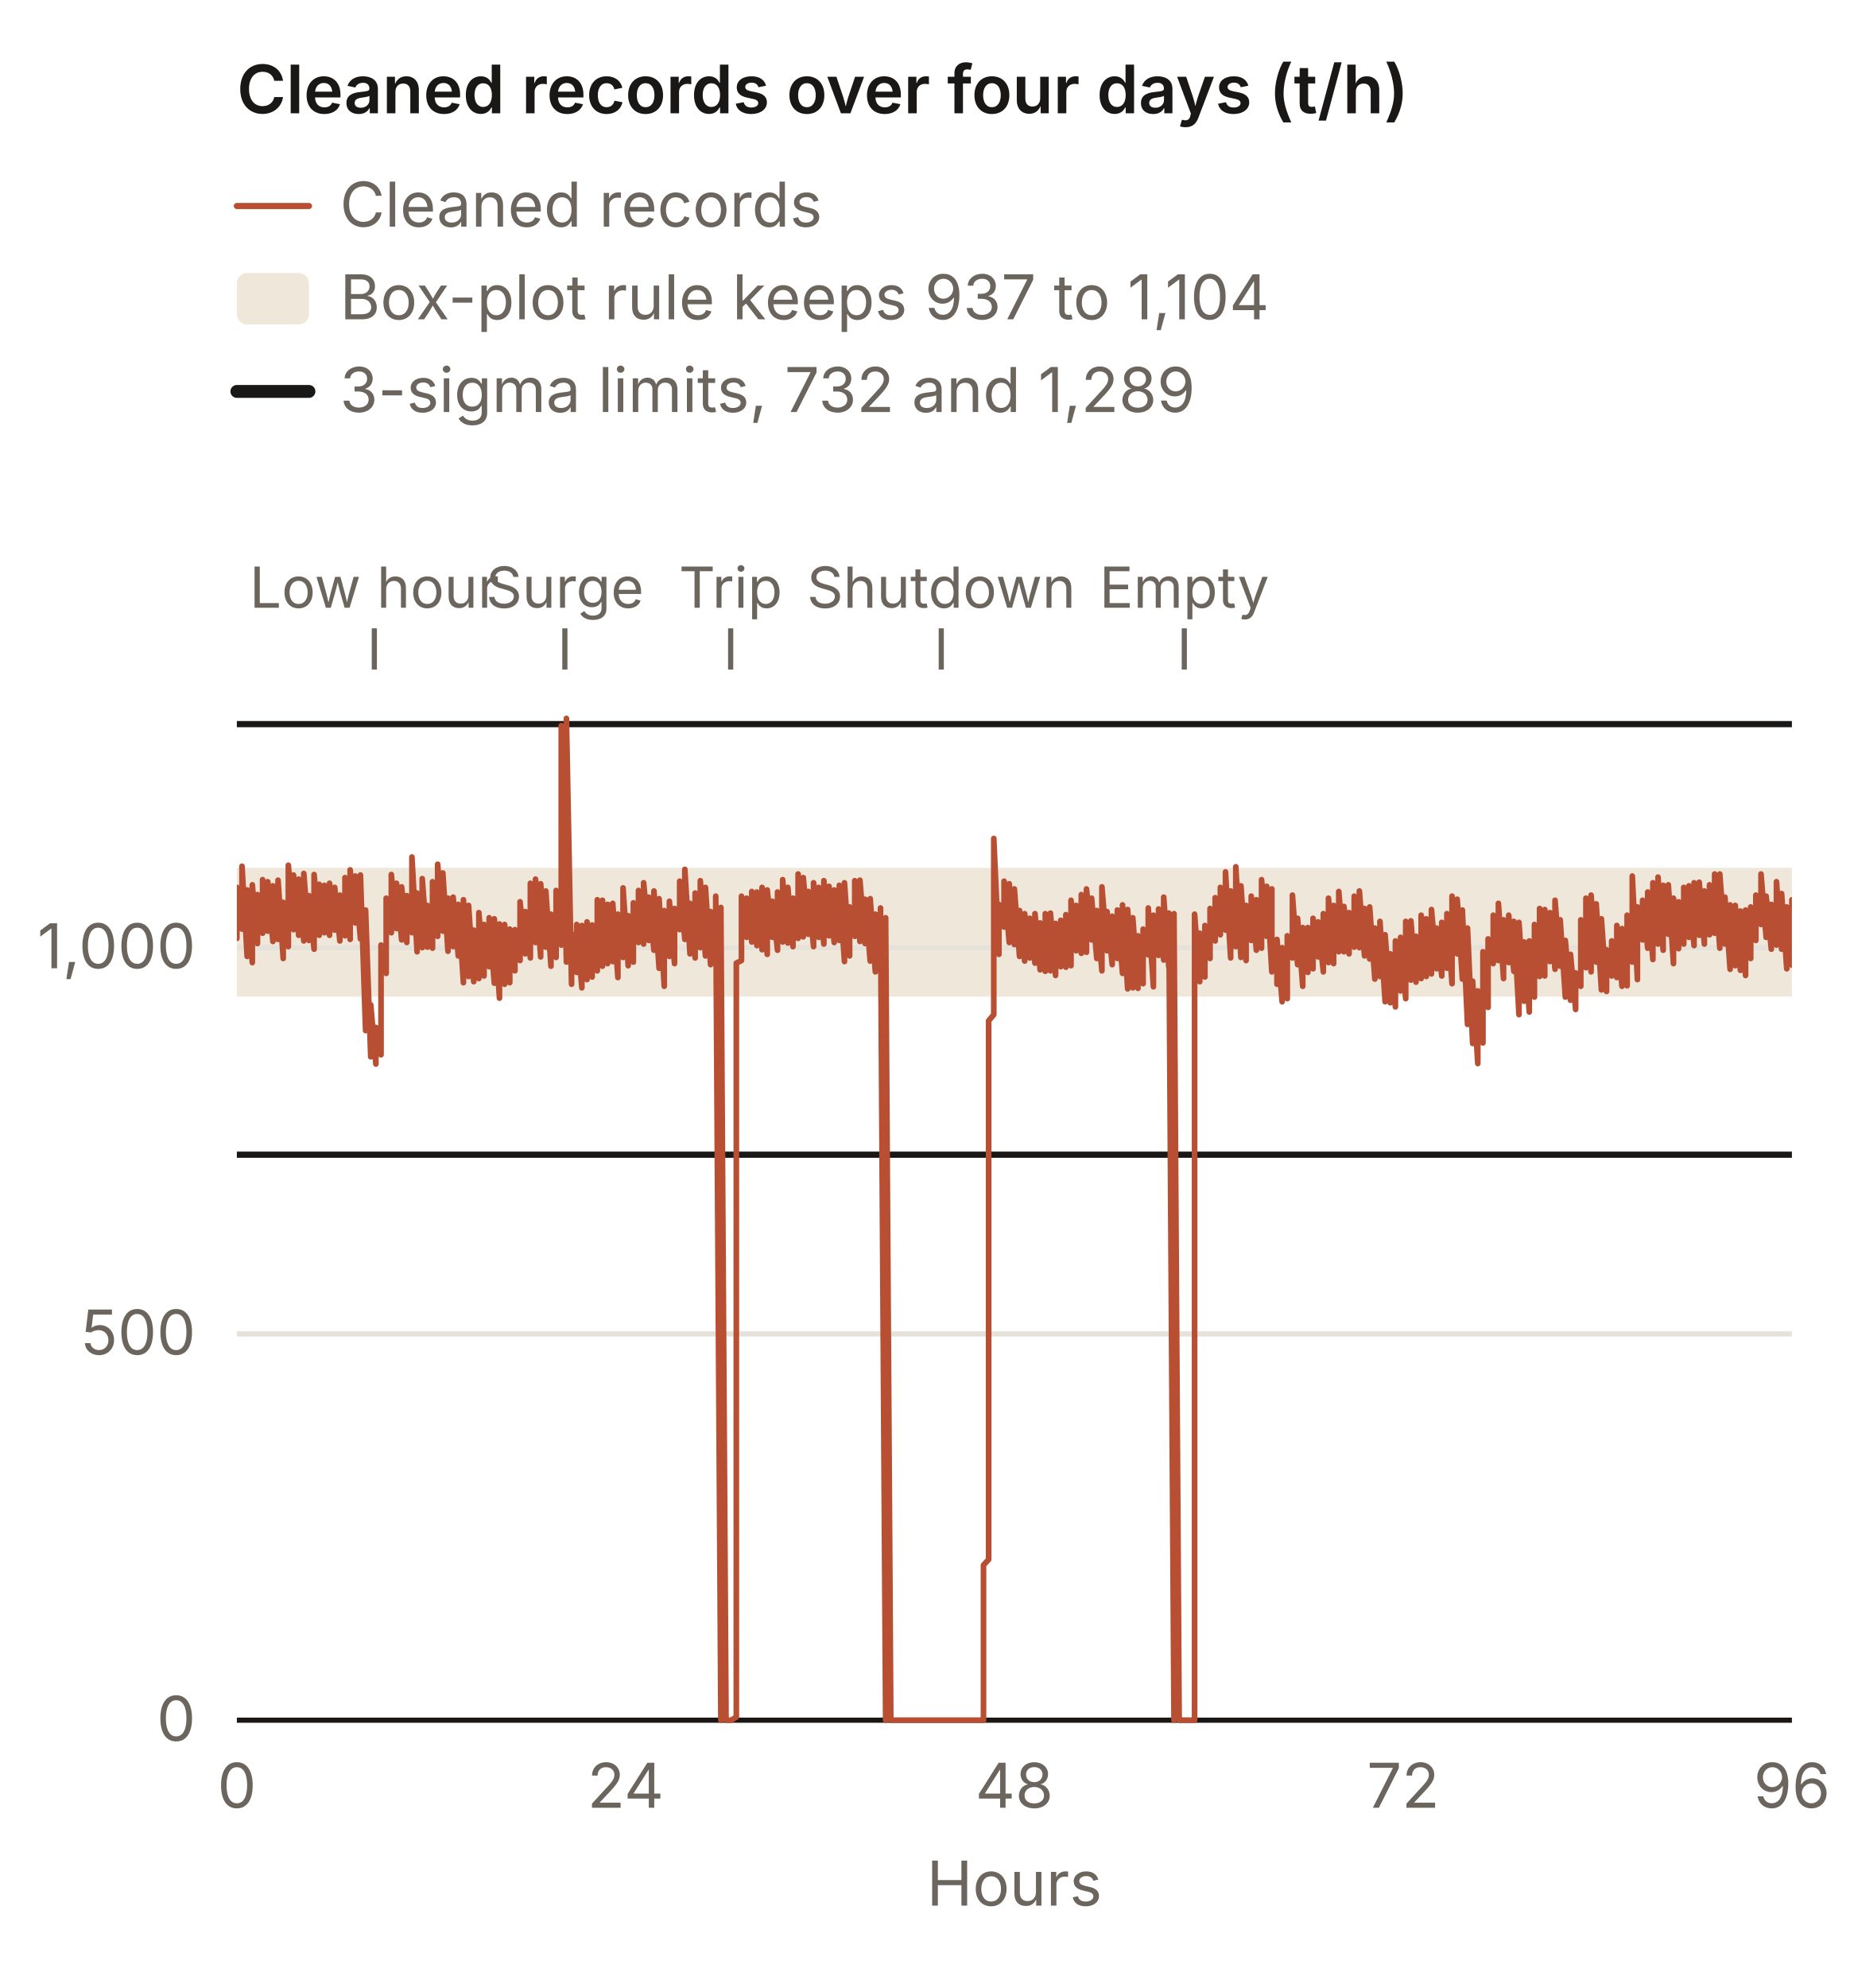
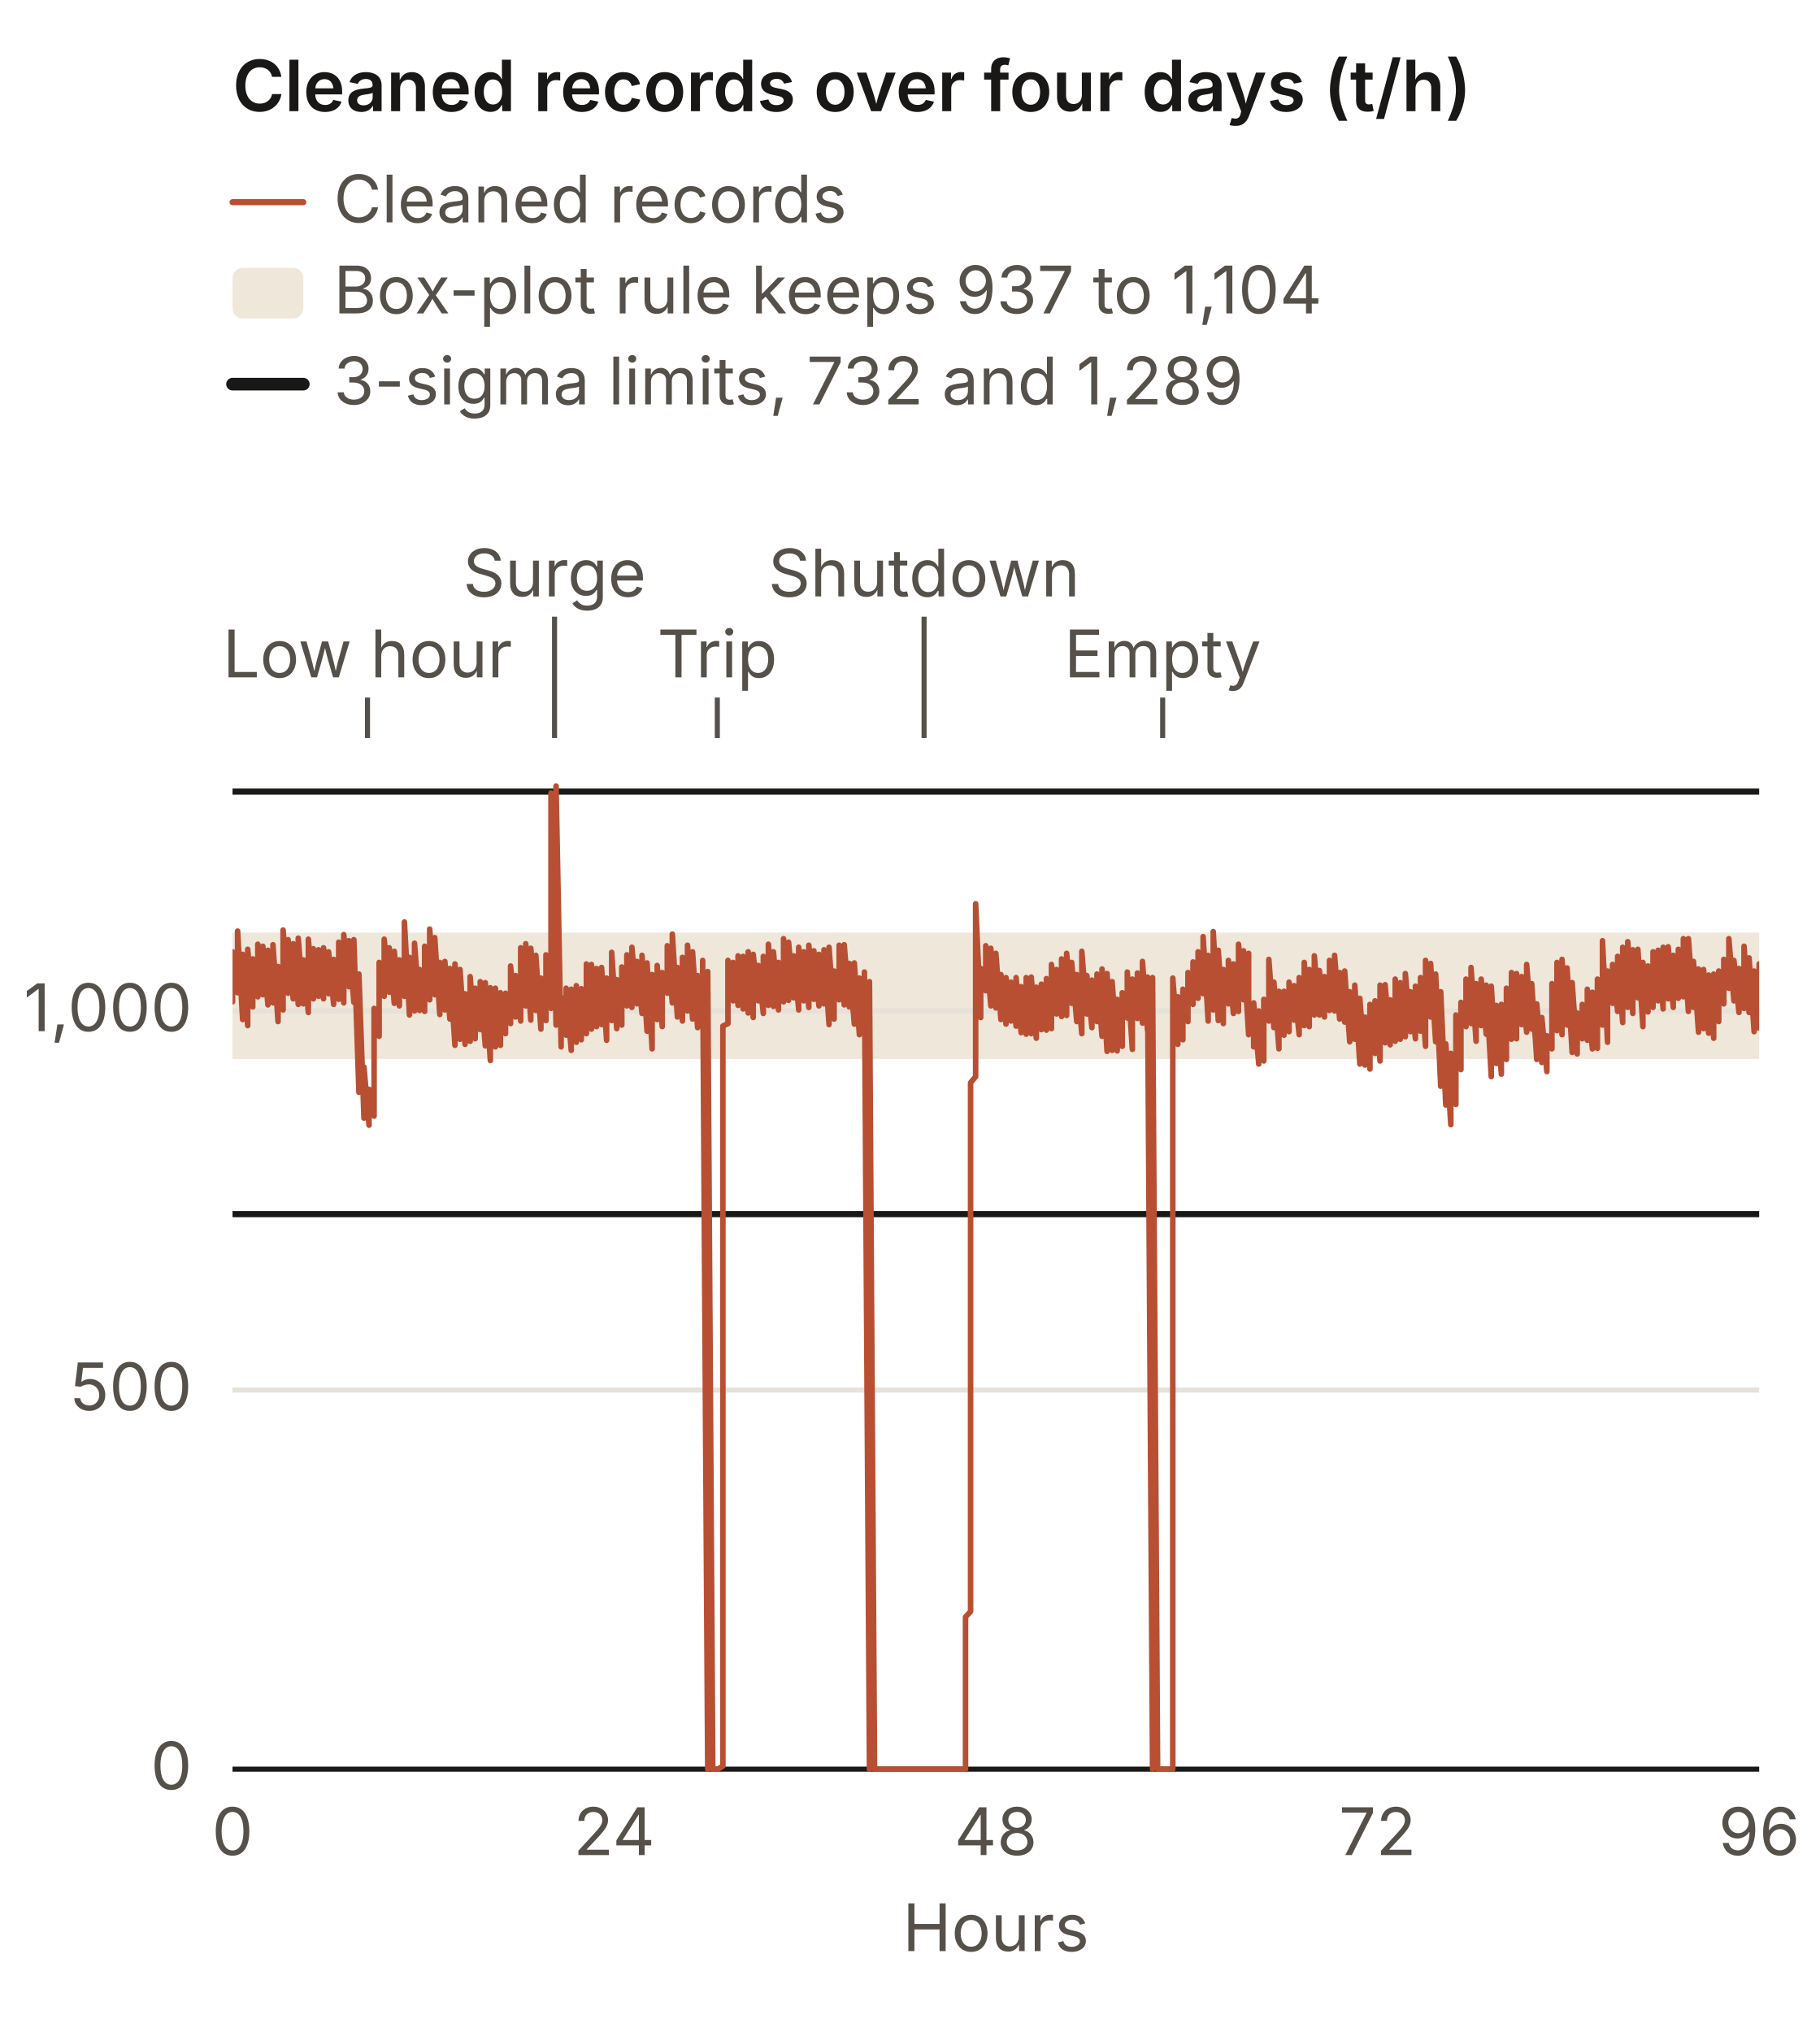
- <svg xmlns="http://www.w3.org/2000/svg" viewBox="0 0 360 386" width="360" height="386" role="img" font-family="'Plus Jakarta Sans', system-ui, -apple-system, 'Segoe UI', sans-serif" font-size="12" fill="#1A1816">
-   <text x="46.0" y="22.0" text-anchor="start" fill="#1A1816" font-size="13" font-weight="600">Cleaned records over four days (t/h)</text>
+ <svg xmlns="http://www.w3.org/2000/svg" viewBox="0 0 360 402" width="360" height="402" role="img" font-family="'Plus Jakarta Sans', system-ui, -apple-system, 'Segoe UI', sans-serif" font-size="13" fill="#1A1816">
+   <text x="46.0" y="22.0" text-anchor="start" fill="#1A1816" font-size="14" font-weight="600">Cleaned records over four days (t/h)</text>
  <line x1="46.0" y1="40.0" x2="60.0" y2="40.0" stroke="#B84F33" stroke-width="1.2" stroke-linecap="round" />
-   <text x="66.0" y="44.0" text-anchor="start" fill="#6B655E" font-size="12" font-weight="400">Cleaned records</text>
+   <text x="66.0" y="44.0" text-anchor="start" fill="#55504A" font-size="13" font-weight="400">Cleaned records</text>
  <rect x="46" y="53" width="14" height="10" rx="2" fill="#EFE7DA" />
-   <text x="66.0" y="62.0" text-anchor="start" fill="#6B655E" font-size="12" font-weight="400">Box-plot rule keeps 937 to 1,104</text>
+   <text x="66.0" y="62.0" text-anchor="start" fill="#55504A" font-size="13" font-weight="400">Box-plot rule keeps 937 to 1,104</text>
  <line x1="46.0" y1="76.0" x2="60.0" y2="76.0" stroke="#1A1816" stroke-width="2.5" stroke-linecap="round" />
-   <text x="66.0" y="80.0" text-anchor="start" fill="#6B655E" font-size="12" font-weight="400">3-sigma limits, 732 and 1,289</text>
-   <clipPath id="c3840-1">
-     <rect x="46" y="123" width="302" height="212" />
+   <text x="66.0" y="80.0" text-anchor="start" fill="#55504A" font-size="13" font-weight="400">3-sigma limits, 732 and 1,289</text>
+   <clipPath id="c9248-1">
+     <rect x="46" y="139" width="302" height="212" />
  </clipPath>
-   <rect x="46" y="168.5" width="302" height="25.0" fill="#EFE7DA" />
-   <line x1="46.0" y1="334.0" x2="348.0" y2="334.0" stroke="#1A1816" stroke-width="1" stroke-linecap="butt" />
-   <text x="38.0" y="338.0" text-anchor="end" fill="#6B655E" font-size="12" font-weight="400">0</text>
-   <line x1="46.0" y1="259.0" x2="348.0" y2="259.0" stroke="#E6E1D9" stroke-width="1" stroke-linecap="butt" />
-   <text x="38.0" y="263.0" text-anchor="end" fill="#6B655E" font-size="12" font-weight="400">500</text>
-   <line x1="46.0" y1="184.0" x2="348.0" y2="184.0" stroke="#E6E1D9" stroke-width="1" stroke-linecap="butt" />
-   <text x="38.0" y="188.0" text-anchor="end" fill="#6B655E" font-size="12" font-weight="400">1,000</text>
-   <text x="46.0" y="351.0" text-anchor="middle" fill="#6B655E" font-size="12" font-weight="400">0</text>
-   <text x="121.5" y="351.0" text-anchor="middle" fill="#6B655E" font-size="12" font-weight="400">24</text>
-   <text x="197.0" y="351.0" text-anchor="middle" fill="#6B655E" font-size="12" font-weight="400">48</text>
-   <text x="272.5" y="351.0" text-anchor="middle" fill="#6B655E" font-size="12" font-weight="400">72</text>
-   <text x="348.0" y="351.0" text-anchor="middle" fill="#6B655E" font-size="12" font-weight="400">96</text>
-   <text x="197.0" y="370.0" text-anchor="middle" fill="#6B655E" font-size="12" font-weight="400">Hours</text>
-   <line x1="46.0" y1="224.2" x2="348.0" y2="224.2" stroke="#1A1816" stroke-width="1.2" stroke-linecap="butt" />
-   <line x1="46.0" y1="140.6" x2="348.0" y2="140.6" stroke="#1A1816" stroke-width="1.2" stroke-linecap="butt" />
-   <path d="M46,182.2 L46,172.3 L47,180.4 L47,168.2 L48,185.7 L48,172.8 L49,186.9 L49,171.8 L50,183.2 L50,173.7 L51,181.2 L51,170.8 L52,180.8 L52,171.2 L53,182.8 L53,172.0 L54,182.4 L54,170.9 L55,186.1 L55,175.2 L56,183.8 L56,168.0 L57,180.5 L57,169.9 L58,181.6 L58,170.7 L59,182.7 L59,169.6 L60,182.6 L60,173.9 L61,184.3 L61,169.8 L62,181.6 L62,171.7 L63,181.1 L63,171.9 L64,181.6 L64,171.5 L65,180.6 L65,172.3 L66,182.7 L66,173.8 L67,181.7 L67,170.4 L68,182.4 L68,168.9 L69,179.2 L69,170.1 L70,182.3 L70,169.9 L71,200.1 L71,176.7 L72,205.2 L72,195.1 L73,206.6 L73,199.5 L74,204.8 L74,183.5 L75,189.0 L75,174.4 L76,181.1 L76,169.8 L77,180.3 L77,171.5 L78,182.5 L78,172.2 L79,183.0 L79,173.9 L80,181.1 L80,166.4 L81,184.8 L81,173.4 L82,184.0 L82,170.6 L83,183.9 L83,175.8 L84,184.1 L84,171.2 L85,181.8 L85,167.8 L86,180.8 L86,169.5 L87,184.7 L87,174.4 L88,183.8 L88,174.2 L89,185.6 L89,175.6 L90,190.8 L90,174.7 L91,189.6 L91,175.8 L92,190.6 L92,180.6 L93,190.0 L93,177.2 L94,189.5 L94,179.5 L95,187.7 L95,178.2 L96,190.9 L96,178.4 L97,193.8 L97,179.4 L98,191.1 L98,179.5 L99,190.8 L99,180.4 L100,188.5 L100,180.5 L101,186.5 L101,175.1 L102,185.2 L102,177.0 L103,186.0 L103,171.5 L104,183.0 L104,170.7 L105,185.8 L105,171.6 L106,183.9 L106,173.0 L107,187.6 L107,177.5 L108,185.9 L108,172.9 L109,183.5 L109,140.9 L110,186.8 L110,139.5 L111,191.1 L111,181.3 L112,188.8 L112,179.5 L113,191.8 L113,179.7 L114,190.2 L114,179.0 L115,189.7 L115,179.6 L116,188.5 L116,174.7 L117,187.6 L117,174.8 L118,187.1 L118,175.6 L119,186.7 L119,175.4 L120,189.8 L120,177.5 L121,185.9 L121,172.4 L122,187.5 L122,177.8 L123,186.8 L123,175.3 L124,183.0 L124,172.9 L125,183.3 L125,171.4 L126,182.6 L126,174.2 L127,184.5 L127,173.0 L128,188.0 L128,174.5 L129,191.5 L129,176.8 L130,185.7 L130,175.0 L131,187.1 L131,176.4 L132,180.5 L132,171.1 L133,182.4 L133,168.8 L134,185.2 L134,175.4 L135,186.0 L135,173.4 L136,184.0 L136,171.0 L137,185.6 L137,172.3 L138,187.3 L138,177.0 L139,187.1 L139,174.0 L140,334.0 L140,176.2 L141,334.0 L142,334.0 L143,333.4 L143,187.0 L144,186.5 L144,174.0 L145,182.0 L145,174.4 L146,182.9 L146,173.1 L147,183.6 L147,173.2 L148,184.4 L148,172.3 L149,185.3 L149,172.8 L150,182.0 L150,175.0 L151,184.5 L151,173.2 L152,182.9 L152,170.8 L153,183.1 L153,172.3 L154,183.8 L154,174.4 L155,182.2 L155,169.7 L156,181.9 L156,170.4 L157,181.4 L157,173.1 L158,183.8 L158,171.4 L159,182.0 L159,172.3 L160,183.3 L160,171.0 L161,181.7 L161,172.1 L162,183.0 L162,172.8 L163,182.6 L163,171.9 L164,186.7 L164,171.4 L165,185.6 L165,176.1 L166,181.8 L166,171.0 L167,182.8 L167,170.9 L168,183.2 L168,174.6 L169,186.6 L169,174.5 L170,188.7 L170,177.5 L171,185.2 L171,176.3 L172,334.0 L172,178.2 L173,334.0 L174,334.0 L175,334.0 L176,334.0 L177,334.0 L178,334.0 L179,334.0 L180,334.0 L181,334.0 L182,334.0 L183,334.0 L184,334.0 L185,334.0 L186,334.0 L187,334.0 L188,334.0 L189,334.0 L190,334.0 L191,334.0 L191,303.9 L192,302.8 L192,198.2 L193,197.0 L193,162.8 L194,185.3 L194,175.6 L195,180.0 L195,171.1 L196,183.0 L196,171.6 L197,183.4 L197,172.6 L198,185.7 L198,176.8 L199,186.6 L199,177.4 L200,186.0 L200,178.3 L201,187.0 L201,177.4 L202,188.3 L202,179.2 L203,188.6 L203,177.4 L204,188.5 L204,177.3 L205,189.4 L205,179.3 L206,187.7 L206,178.7 L207,187.8 L207,177.6 L208,187.5 L208,174.8 L209,184.6 L209,175.8 L210,185.1 L210,173.7 L211,184.9 L211,172.6 L212,182.5 L212,174.4 L213,186.1 L213,176.8 L214,188.5 L214,172.2 L215,184.6 L215,177.0 L216,187.3 L216,177.9 L217,186.1 L217,176.7 L218,189.0 L218,175.7 L219,192.0 L219,176.6 L220,191.8 L220,178.2 L221,191.9 L221,181.7 L222,191.0 L222,180.4 L223,185.4 L223,176.3 L224,191.6 L224,177.7 L225,185.5 L225,176.5 L226,186.4 L226,174.2 L227,187.8 L227,177.3 L228,334.0 L228,177.4 L229,334.0 L230,334.0 L231,334.0 L232,334.0 L232,177.5 L233,190.6 L233,181.2 L234,189.7 L234,179.7 L235,186.1 L235,176.4 L236,182.7 L236,174.3 L237,181.5 L237,172.3 L238,180.6 L238,169.3 L239,186.0 L239,173.0 L240,183.8 L240,168.3 L241,185.9 L241,172.0 L242,186.5 L242,175.8 L243,182.6 L243,174.0 L244,184.5 L244,174.7 L245,184.1 L245,170.8 L246,181.8 L246,172.1 L247,188.7 L247,172.6 M248,191.1 L248,182.4 L249,194.5 L249,184.0 L250,193.9 L250,181.7 L251,186.0 L251,173.8 L252,187.3 L252,178.3 L253,191.5 L253,180.1 L254,188.8 L254,180.1 L255,188.1 L255,178.3 L256,185.8 L256,179.0 L257,188.7 L257,177.4 L258,186.9 L258,174.4 L259,187.1 L259,175.8 L260,184.8 L260,173.1 L261,184.8 L261,176.0 L262,185.2 L262,177.2 L263,183.9 L263,174.0 L264,184.0 L264,173.0 L265,185.6 L265,176.4 L266,186.2 L266,176.1 L267,190.1 L267,180.2 L268,189.6 L268,178.9 L269,194.5 L269,181.5 L270,194.7 L270,185.2 L271,195.5 L271,182.7 L272,192.4 L272,182.0 L273,193.9 L273,178.9 L274,190.3 L274,178.8 L275,190.7 L275,181.8 L276,190.0 L276,177.7 L277,189.6 L277,178.4 L278,189.1 L278,176.6 L279,188.1 L279,180.2 L280,189.5 L280,179.1 L281,188.0 L281,177.4 L282,191.0 L282,174.0 L283,185.2 L283,174.6 L284,190.1 L284,176.7 L285,198.9 L285,180.2 L286,202.6 L286,190.5 L287,206.5 L287,192.4 L288,202.5 L288,184.8 L289,195.6 L289,182.3 L290,187.1 L290,177.7 L291,186.5 L291,175.4 L292,190.0 L292,178.6 L293,186.9 L293,177.7 L294,188.6 L294,178.9 L295,197.0 L295,179.1 L296,194.4 L296,182.9 L297,196.5 L297,182.7 L298,193.6 L298,179.5 L299,189.6 L299,176.4 L300,189.5 L300,176.6 L301,186.7 L301,177.2 L302,188.2 L302,174.8 L303,187.6 L303,178.6 L304,193.6 L304,182.6 L305,194.2 L305,185.3 L306,196.0 L306,188.9 L307,191.5 L307,178.6 L308,187.9 L308,174.4 L309,188.7 L309,173.8 L310,186.8 L310,175.5 L311,192.2 L311,178.4 L312,192.5 L312,184.4 L313,189.5 L313,182.7 L314,189.8 L314,179.7 L315,191.5 L315,180.3 L316,191.4 L316,177.7 L317,186.8 L317,170.1 L318,190.2 L318,176.1 L319,182.5 L319,174.8 L320,184.1 L320,173.2 L321,186.3 L321,171.4 L322,183.3 L322,170.3 L323,184.5 L323,171.9 L324,181.4 L324,171.8 L325,187.1 L325,174.4 L326,184.2 L326,175.1 L327,183.3 L327,172.3 L328,182.0 L328,172.0 L329,183.6 L329,171.4 L330,181.6 L330,171.3 L331,183.3 L331,173.0 L332,181.5 L332,171.8 L333,181.2 L333,169.7 L334,184.1 L334,169.7 L335,183.3 L335,174.2 L336,188.2 L336,175.7 L337,187.5 L337,175.8 L338,188.4 L338,176.9 L339,189.4 L339,176.7 L340,186.1 L340,176.1 L341,182.6 L341,173.8 L342,179.5 L342,169.7 L343,182.0 L343,174.0 L344,184.3 L344,175.6 L345,183.5 L345,171.2 L346,184.3 L346,173.5 L347,188.1 L347,176.1 L348,187.4 L348,174.7" fill="none" stroke="#B84F33" stroke-width="1.1" stroke-linejoin="round" stroke-linecap="round" clip-path="url(#c3840-1)" />
-   <text x="109.7" y="118.0" text-anchor="middle" fill="#6B655E" font-size="11" font-weight="400">Surge</text>
-   <line x1="109.7" y1="122.0" x2="109.7" y2="130.0" stroke="#6B655E" stroke-width="1" stroke-linecap="butt" />
-   <text x="141.9" y="118.0" text-anchor="middle" fill="#6B655E" font-size="11" font-weight="400">Trip</text>
-   <line x1="141.9" y1="122.0" x2="141.9" y2="130.0" stroke="#6B655E" stroke-width="1" stroke-linecap="butt" />
-   <text x="182.8" y="118.0" text-anchor="middle" fill="#6B655E" font-size="11" font-weight="400">Shutdown</text>
-   <line x1="182.8" y1="122.0" x2="182.8" y2="130.0" stroke="#6B655E" stroke-width="1" stroke-linecap="butt" />
-   <text x="230.0" y="118.0" text-anchor="middle" fill="#6B655E" font-size="11" font-weight="400">Empty</text>
-   <line x1="230.0" y1="122.0" x2="230.0" y2="130.0" stroke="#6B655E" stroke-width="1" stroke-linecap="butt" />
-   <text x="72.7" y="118.0" text-anchor="middle" fill="#6B655E" font-size="11" font-weight="400">Low hour</text>
-   <line x1="72.7" y1="122.0" x2="72.7" y2="130.0" stroke="#6B655E" stroke-width="1" stroke-linecap="butt" />
+   <rect x="46" y="184.5" width="302" height="25.0" fill="#EFE7DA" />
+   <line x1="46.0" y1="350.0" x2="348.0" y2="350.0" stroke="#1A1816" stroke-width="1" stroke-linecap="butt" />
+   <text x="38.0" y="354.0" text-anchor="end" fill="#55504A" font-size="13" font-weight="400">0</text>
+   <line x1="46.0" y1="275.0" x2="348.0" y2="275.0" stroke="#E6E1D9" stroke-width="1" stroke-linecap="butt" />
+   <text x="38.0" y="279.0" text-anchor="end" fill="#55504A" font-size="13" font-weight="400">500</text>
+   <line x1="46.0" y1="200.0" x2="348.0" y2="200.0" stroke="#E6E1D9" stroke-width="1" stroke-linecap="butt" />
+   <text x="38.0" y="204.0" text-anchor="end" fill="#55504A" font-size="13" font-weight="400">1,000</text>
+   <text x="46.0" y="367.0" text-anchor="middle" fill="#55504A" font-size="13" font-weight="400">0</text>
+   <text x="121.5" y="367.0" text-anchor="middle" fill="#55504A" font-size="13" font-weight="400">24</text>
+   <text x="197.0" y="367.0" text-anchor="middle" fill="#55504A" font-size="13" font-weight="400">48</text>
+   <text x="272.5" y="367.0" text-anchor="middle" fill="#55504A" font-size="13" font-weight="400">72</text>
+   <text x="348.0" y="367.0" text-anchor="middle" fill="#55504A" font-size="13" font-weight="400">96</text>
+   <text x="197.0" y="386.0" text-anchor="middle" fill="#55504A" font-size="13" font-weight="400">Hours</text>
+   <line x1="46.0" y1="240.2" x2="348.0" y2="240.2" stroke="#1A1816" stroke-width="1.2" stroke-linecap="butt" />
+   <line x1="46.0" y1="156.6" x2="348.0" y2="156.6" stroke="#1A1816" stroke-width="1.2" stroke-linecap="butt" />
+   <path d="M46,198.2 L46,188.3 L47,196.4 L47,184.2 L48,201.7 L48,188.8 L49,202.9 L49,187.8 L50,199.2 L50,189.7 L51,197.2 L51,186.8 L52,196.8 L52,187.2 L53,198.8 L53,188.0 L54,198.4 L54,186.9 L55,202.1 L55,191.2 L56,199.8 L56,184.0 L57,196.5 L57,185.9 L58,197.6 L58,186.7 L59,198.7 L59,185.6 L60,198.6 L60,189.9 L61,200.3 L61,185.8 L62,197.6 L62,187.7 L63,197.1 L63,187.9 L64,197.6 L64,187.5 L65,196.6 L65,188.3 L66,198.7 L66,189.8 L67,197.7 L67,186.4 L68,198.4 L68,184.9 L69,195.2 L69,186.1 L70,198.3 L70,185.9 L71,216.1 L71,192.7 L72,221.2 L72,211.1 L73,222.6 L73,215.5 L74,220.8 L74,199.5 L75,205.0 L75,190.4 L76,197.1 L76,185.8 L77,196.3 L77,187.5 L78,198.5 L78,188.2 L79,199.0 L79,189.9 L80,197.1 L80,182.4 L81,200.8 L81,189.4 L82,200.0 L82,186.6 L83,199.9 L83,191.8 L84,200.1 L84,187.2 L85,197.8 L85,183.8 L86,196.8 L86,185.5 L87,200.7 L87,190.4 L88,199.8 L88,190.2 L89,201.6 L89,191.6 L90,206.8 L90,190.7 L91,205.6 L91,191.8 L92,206.6 L92,196.6 L93,206.0 L93,193.2 L94,205.5 L94,195.5 L95,203.7 L95,194.2 L96,206.9 L96,194.4 L97,209.8 L97,195.4 L98,207.1 L98,195.5 L99,206.8 L99,196.4 L100,204.5 L100,196.5 L101,202.5 L101,191.1 L102,201.2 L102,193.0 L103,202.0 L103,187.5 L104,199.0 L104,186.7 L105,201.8 L105,187.6 L106,199.9 L106,189.0 L107,203.6 L107,193.5 L108,201.9 L108,188.9 L109,199.5 L109,156.9 L110,202.8 L110,155.5 L111,207.1 L111,197.3 L112,204.8 L112,195.5 L113,207.8 L113,195.7 L114,206.2 L114,195.0 L115,205.7 L115,195.6 L116,204.5 L116,190.7 L117,203.6 L117,190.8 L118,203.1 L118,191.6 L119,202.7 L119,191.4 L120,205.8 L120,193.5 L121,201.9 L121,188.4 L122,203.5 L122,193.8 L123,202.8 L123,191.3 L124,199.0 L124,188.9 L125,199.3 L125,187.4 L126,198.6 L126,190.2 L127,200.5 L127,189.0 L128,204.0 L128,190.5 L129,207.5 L129,192.8 L130,201.7 L130,191.0 L131,203.1 L131,192.4 L132,196.5 L132,187.1 L133,198.4 L133,184.8 L134,201.2 L134,191.4 L135,202.0 L135,189.4 L136,200.0 L136,187.0 L137,201.6 L137,188.3 L138,203.3 L138,193.0 L139,203.1 L139,190.0 L140,350.0 L140,192.2 L141,350.0 L142,350.0 L143,349.4 L143,203.0 L144,202.5 L144,190.0 L145,198.0 L145,190.4 L146,198.9 L146,189.1 L147,199.6 L147,189.2 L148,200.4 L148,188.3 L149,201.3 L149,188.8 L150,198.0 L150,191.0 L151,200.5 L151,189.2 L152,198.9 L152,186.8 L153,199.1 L153,188.3 L154,199.8 L154,190.4 L155,198.2 L155,185.7 L156,197.9 L156,186.4 L157,197.4 L157,189.1 L158,199.8 L158,187.4 L159,198.0 L159,188.3 L160,199.3 L160,187.0 L161,197.7 L161,188.1 L162,199.0 L162,188.8 L163,198.6 L163,187.9 L164,202.7 L164,187.4 L165,201.6 L165,192.1 L166,197.8 L166,187.0 L167,198.8 L167,186.9 L168,199.2 L168,190.6 L169,202.6 L169,190.5 L170,204.7 L170,193.5 L171,201.2 L171,192.3 L172,350.0 L172,194.2 L173,350.0 L174,350.0 L175,350.0 L176,350.0 L177,350.0 L178,350.0 L179,350.0 L180,350.0 L181,350.0 L182,350.0 L183,350.0 L184,350.0 L185,350.0 L186,350.0 L187,350.0 L188,350.0 L189,350.0 L190,350.0 L191,350.0 L191,319.9 L192,318.8 L192,214.2 L193,213.0 L193,178.8 L194,201.3 L194,191.6 L195,196.0 L195,187.1 L196,199.0 L196,187.6 L197,199.4 L197,188.6 L198,201.7 L198,192.8 L199,202.6 L199,193.4 L200,202.0 L200,194.3 L201,203.0 L201,193.4 L202,204.3 L202,195.2 L203,204.6 L203,193.4 L204,204.5 L204,193.3 L205,205.4 L205,195.3 L206,203.7 L206,194.7 L207,203.8 L207,193.6 L208,203.5 L208,190.8 L209,200.6 L209,191.8 L210,201.1 L210,189.7 L211,200.9 L211,188.6 L212,198.5 L212,190.4 L213,202.1 L213,192.8 L214,204.5 L214,188.2 L215,200.6 L215,193.0 L216,203.3 L216,193.9 L217,202.1 L217,192.7 L218,205.0 L218,191.7 L219,208.0 L219,192.6 L220,207.8 L220,194.2 L221,207.9 L221,197.7 L222,207.0 L222,196.4 L223,201.4 L223,192.3 L224,207.6 L224,193.7 L225,201.5 L225,192.5 L226,202.4 L226,190.2 L227,203.8 L227,193.3 L228,350.0 L228,193.4 L229,350.0 L230,350.0 L231,350.0 L232,350.0 L232,193.5 L233,206.6 L233,197.2 L234,205.7 L234,195.7 L235,202.1 L235,192.4 L236,198.7 L236,190.3 L237,197.5 L237,188.3 L238,196.6 L238,185.3 L239,202.0 L239,189.0 L240,199.8 L240,184.3 L241,201.9 L241,188.0 L242,202.5 L242,191.8 L243,198.6 L243,190.0 L244,200.5 L244,190.7 L245,200.1 L245,186.8 L246,197.8 L246,188.1 L247,204.7 L247,188.6 M248,207.1 L248,198.4 L249,210.5 L249,200.0 L250,209.9 L250,197.7 L251,202.0 L251,189.8 L252,203.3 L252,194.3 L253,207.5 L253,196.1 L254,204.8 L254,196.1 L255,204.1 L255,194.3 L256,201.8 L256,195.0 L257,204.7 L257,193.4 L258,202.9 L258,190.4 L259,203.1 L259,191.8 L260,200.8 L260,189.1 L261,200.8 L261,192.0 L262,201.2 L262,193.2 L263,199.9 L263,190.0 L264,200.0 L264,189.0 L265,201.6 L265,192.4 L266,202.2 L266,192.1 L267,206.1 L267,196.2 L268,205.6 L268,194.9 L269,210.5 L269,197.5 L270,210.7 L270,201.2 L271,211.5 L271,198.7 L272,208.4 L272,198.0 L273,209.9 L273,194.9 L274,206.3 L274,194.8 L275,206.7 L275,197.8 L276,206.0 L276,193.7 L277,205.6 L277,194.4 L278,205.1 L278,192.6 L279,204.1 L279,196.2 L280,205.5 L280,195.1 L281,204.0 L281,193.4 L282,207.0 L282,190.0 L283,201.2 L283,190.6 L284,206.1 L284,192.7 L285,214.9 L285,196.2 L286,218.6 L286,206.5 L287,222.5 L287,208.4 L288,218.5 L288,200.8 L289,211.6 L289,198.3 L290,203.1 L290,193.7 L291,202.5 L291,191.4 L292,206.0 L292,194.6 L293,202.9 L293,193.7 L294,204.6 L294,194.9 L295,213.0 L295,195.1 L296,210.4 L296,198.9 L297,212.5 L297,198.7 L298,209.6 L298,195.5 L299,205.6 L299,192.4 L300,205.5 L300,192.6 L301,202.7 L301,193.2 L302,204.2 L302,190.8 L303,203.6 L303,194.6 L304,209.6 L304,198.6 L305,210.2 L305,201.3 L306,212.0 L306,204.9 L307,207.5 L307,194.6 L308,203.9 L308,190.4 L309,204.7 L309,189.8 L310,202.8 L310,191.5 L311,208.2 L311,194.4 L312,208.5 L312,200.4 L313,205.5 L313,198.7 L314,205.8 L314,195.7 L315,207.5 L315,196.3 L316,207.4 L316,193.7 L317,202.8 L317,186.1 L318,206.2 L318,192.1 L319,198.5 L319,190.8 L320,200.1 L320,189.2 L321,202.3 L321,187.4 L322,199.3 L322,186.3 L323,200.5 L323,187.9 L324,197.4 L324,187.8 L325,203.1 L325,190.4 L326,200.2 L326,191.1 L327,199.3 L327,188.3 L328,198.0 L328,188.0 L329,199.6 L329,187.4 L330,197.6 L330,187.3 L331,199.3 L331,189.0 L332,197.5 L332,187.8 L333,197.2 L333,185.7 L334,200.1 L334,185.7 L335,199.3 L335,190.2 L336,204.2 L336,191.7 L337,203.5 L337,191.8 L338,204.4 L338,192.9 L339,205.4 L339,192.7 L340,202.1 L340,192.1 L341,198.6 L341,189.8 L342,195.5 L342,185.7 L343,198.0 L343,190.0 L344,200.3 L344,191.6 L345,199.5 L345,187.2 L346,200.3 L346,189.5 L347,204.1 L347,192.1 L348,203.4 L348,190.7" fill="none" stroke="#B84F33" stroke-width="1.1" stroke-linejoin="round" stroke-linecap="round" clip-path="url(#c9248-1)" />
+   <text x="109.7" y="118.0" text-anchor="middle" fill="#55504A" font-size="13" font-weight="400">Surge</text>
+   <line x1="109.7" y1="122.0" x2="109.7" y2="146.0" stroke="#55504A" stroke-width="1" stroke-linecap="butt" />
+   <text x="141.9" y="134.0" text-anchor="middle" fill="#55504A" font-size="13" font-weight="400">Trip</text>
+   <line x1="141.9" y1="138.0" x2="141.9" y2="146.0" stroke="#55504A" stroke-width="1" stroke-linecap="butt" />
+   <text x="182.8" y="118.0" text-anchor="middle" fill="#55504A" font-size="13" font-weight="400">Shutdown</text>
+   <line x1="182.8" y1="122.0" x2="182.8" y2="146.0" stroke="#55504A" stroke-width="1" stroke-linecap="butt" />
+   <text x="230.0" y="134.0" text-anchor="middle" fill="#55504A" font-size="13" font-weight="400">Empty</text>
+   <line x1="230.0" y1="138.0" x2="230.0" y2="146.0" stroke="#55504A" stroke-width="1" stroke-linecap="butt" />
+   <text x="72.7" y="134.0" text-anchor="middle" fill="#55504A" font-size="13" font-weight="400">Low hour</text>
+   <line x1="72.7" y1="138.0" x2="72.7" y2="146.0" stroke="#55504A" stroke-width="1" stroke-linecap="butt" />
</svg>
